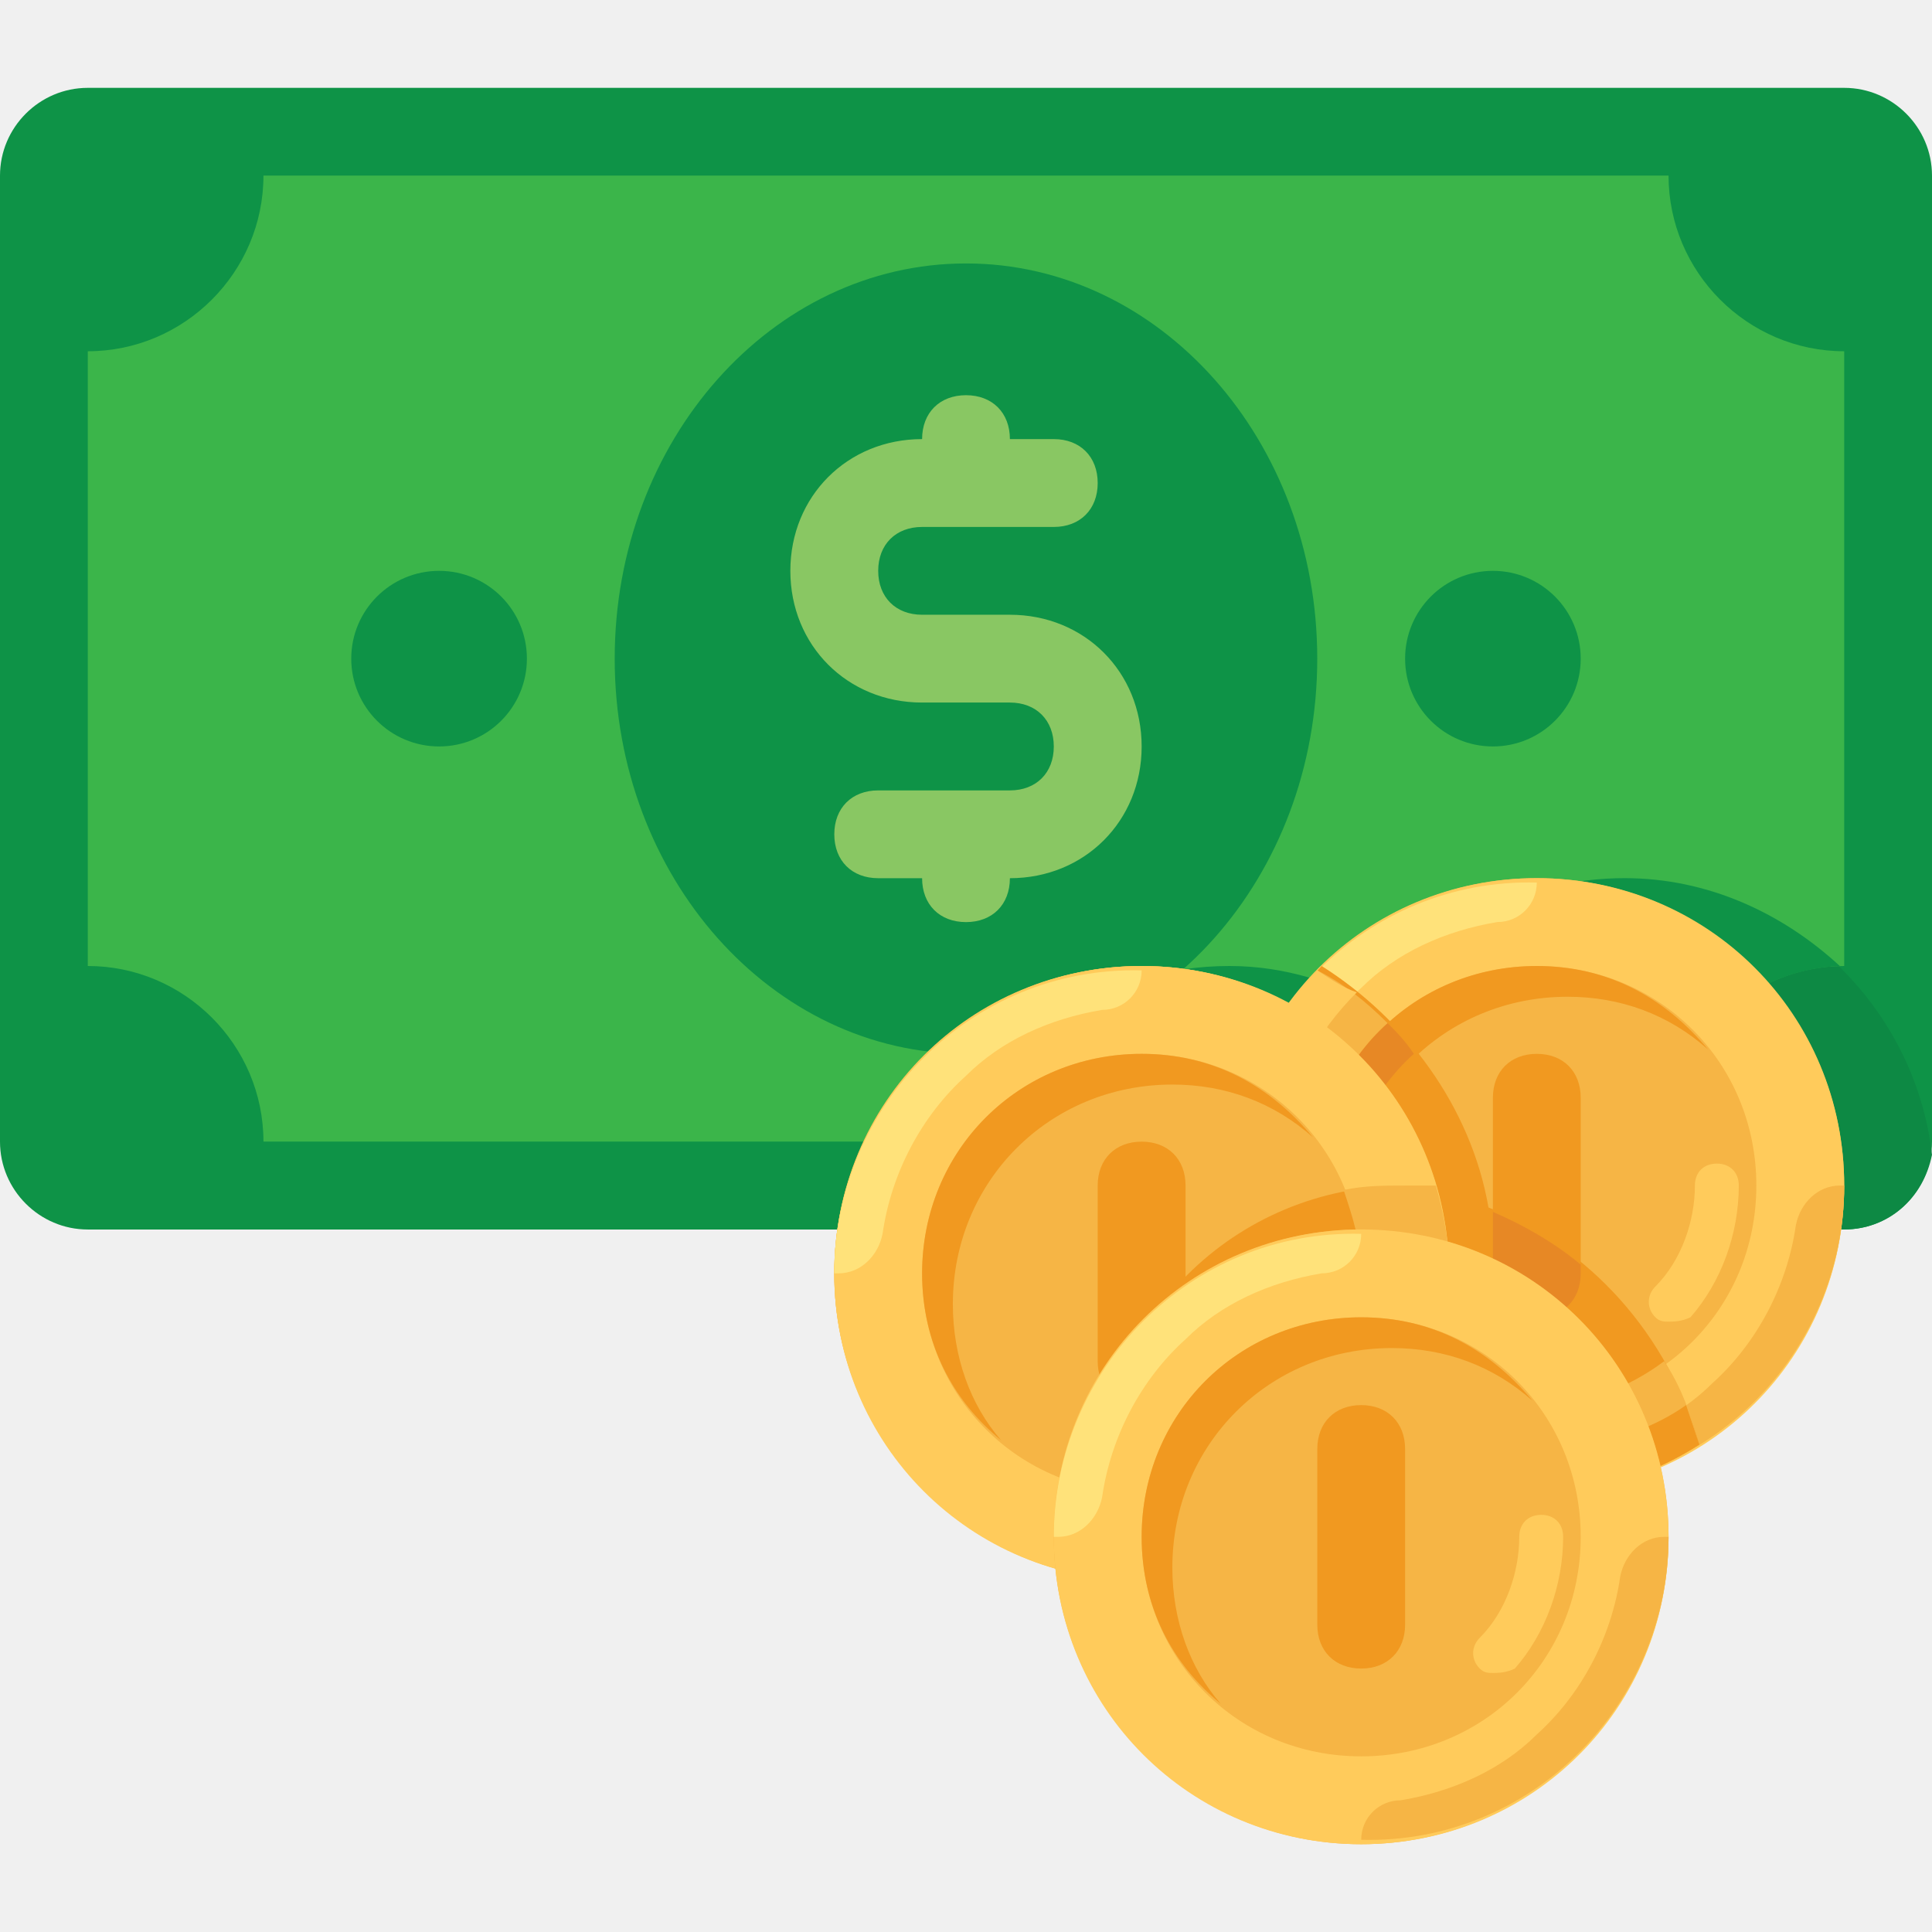
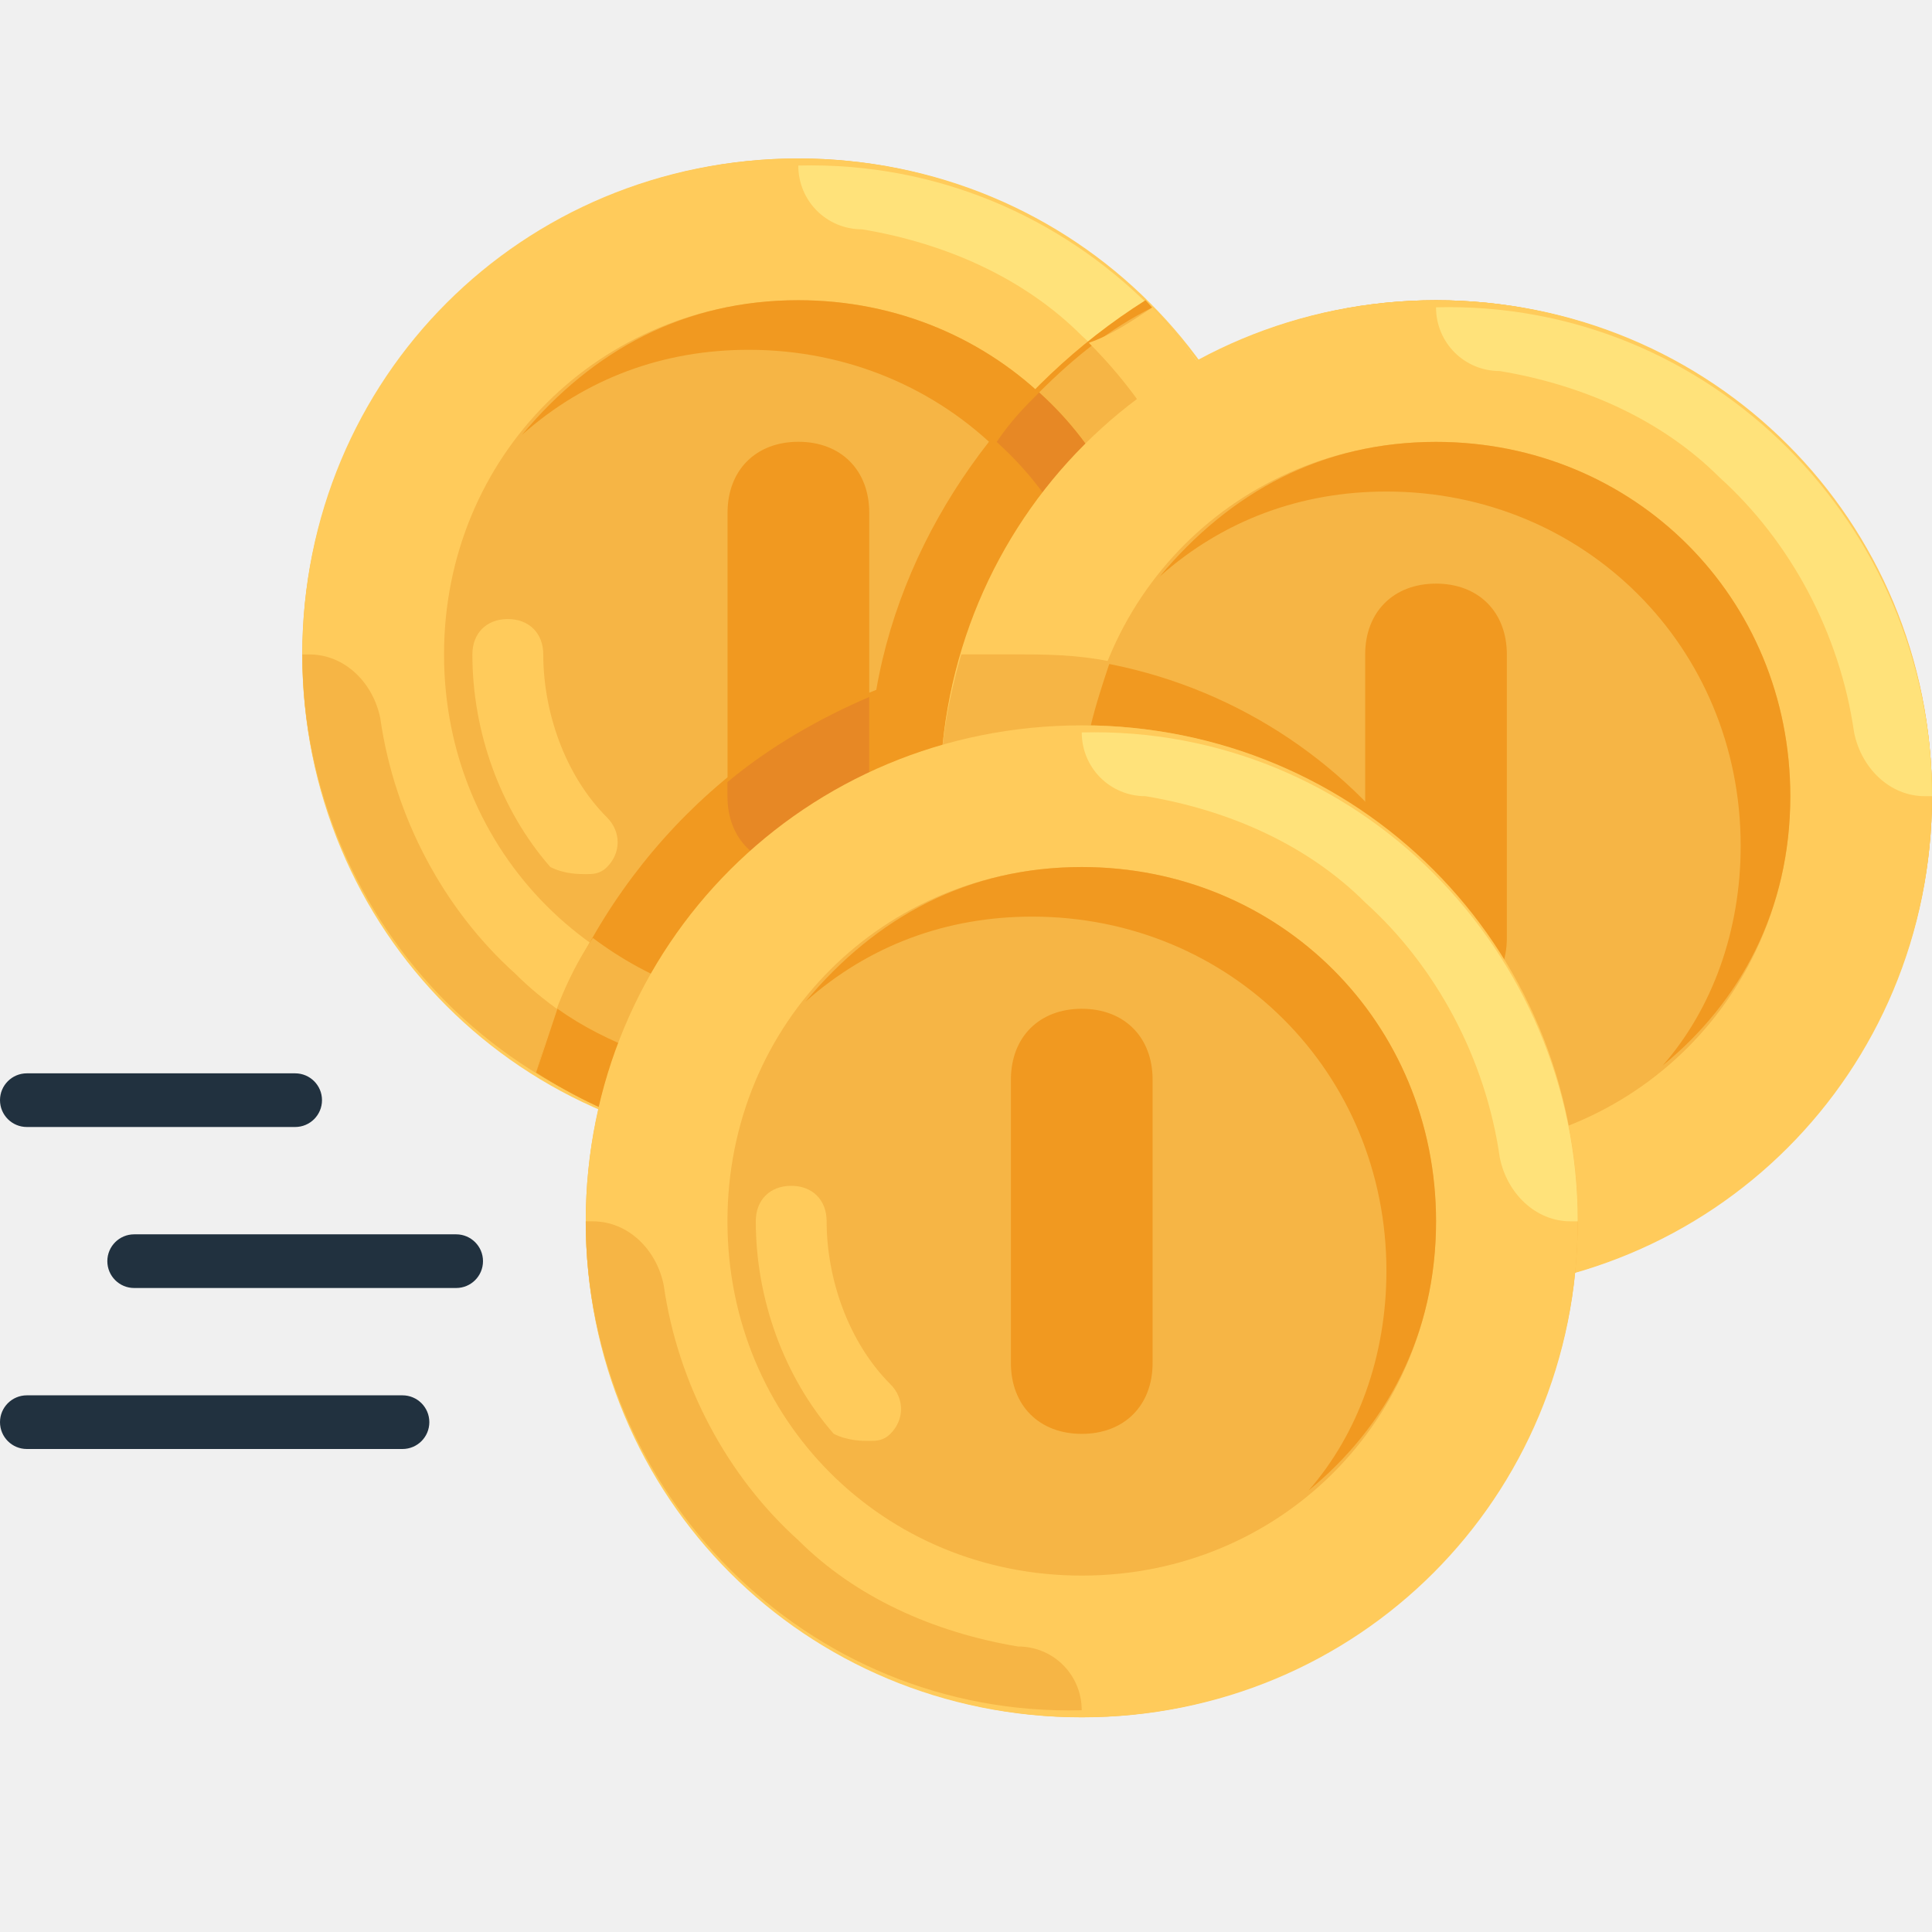
<svg xmlns="http://www.w3.org/2000/svg" width="36" height="36" viewBox="0 0 36 36" fill="none">
-   <g clip-path="url(#clip0)">
-     <path d="M34.364 22.91H1.636C0.736 22.91 0 22.173 0 21.273V3.273C0 2.373 0.736 1.637 1.636 1.637H34.364C35.264 1.637 36 2.373 36 3.273V21.273C36 22.173 35.264 22.91 34.364 22.91Z" fill="#0E9347" />
-     <path d="M30.273 16.363C28.391 16.363 26.673 17.263 25.691 18.736C24.873 18.327 23.973 18 22.909 18C20.046 18 17.673 20.127 17.264 22.909H34.364C35.182 22.909 35.836 22.336 36 21.518C35.673 18.654 33.218 16.363 30.273 16.363Z" fill="#0D8944" />
-     <path d="M31.091 21.272H4.909C4.909 19.472 3.436 18 1.636 18V6.545C3.436 6.545 4.909 5.072 4.909 3.272H31.091C31.091 5.072 32.564 6.545 34.364 6.545V18C32.564 18 31.091 19.472 31.091 21.272Z" fill="#3BB54A" />
-     <path d="M30.273 16.363C28.391 16.363 26.673 17.263 25.691 18.736C24.873 18.327 23.973 18 22.909 18C20.618 18 18.654 19.309 17.755 21.272H31.091C31.091 19.472 32.482 18.081 34.282 18C33.218 17.018 31.827 16.363 30.273 16.363Z" fill="#0E9347" />
-     <path d="M18 19.636C21.615 19.636 24.545 16.34 24.545 12.273C24.545 8.206 21.615 4.909 18 4.909C14.385 4.909 11.454 8.206 11.454 12.273C11.454 16.34 14.385 19.636 18 19.636Z" fill="#0E9347" />
-     <path d="M8.182 13.909C9.086 13.909 9.818 13.177 9.818 12.273C9.818 11.369 9.086 10.637 8.182 10.637C7.278 10.637 6.545 11.369 6.545 12.273C6.545 13.177 7.278 13.909 8.182 13.909Z" fill="#0E9347" />
-     <path d="M27.818 13.909C28.722 13.909 29.454 13.177 29.454 12.273C29.454 11.369 28.722 10.637 27.818 10.637C26.914 10.637 26.182 11.369 26.182 12.273C26.182 13.177 26.914 13.909 27.818 13.909Z" fill="#0E9347" />
-     <path d="M18.818 11.455H17.182C16.691 11.455 16.364 11.128 16.364 10.637C16.364 10.146 16.691 9.819 17.182 9.819H19.636C20.127 9.819 20.454 9.491 20.454 9.001C20.454 8.51 20.127 8.182 19.636 8.182H18.818C18.818 7.691 18.491 7.364 18 7.364C17.509 7.364 17.182 7.692 17.182 8.182C15.791 8.182 14.727 9.246 14.727 10.637C14.727 12.028 15.791 13.091 17.182 13.091H18.818C19.309 13.091 19.636 13.419 19.636 13.91C19.636 14.401 19.309 14.728 18.818 14.728H16.364C15.873 14.728 15.546 15.055 15.546 15.546C15.546 16.037 15.873 16.364 16.364 16.364H17.182C17.182 16.855 17.509 17.182 18 17.182C18.491 17.182 18.818 16.855 18.818 16.364C20.209 16.364 21.273 15.3 21.273 13.91C21.273 12.519 20.209 11.455 18.818 11.455Z" fill="#89C763" />
-     <path d="M21.273 29.455C24.436 29.455 27 26.89 27 23.727C27 20.564 24.436 18 21.273 18C18.11 18 15.545 20.564 15.545 23.727C15.545 26.89 18.11 29.455 21.273 29.455Z" fill="#FFCA5D" />
-     <path d="M28.636 27.818C31.799 27.818 34.364 25.254 34.364 22.091C34.364 18.927 31.799 16.363 28.636 16.363C25.473 16.363 22.909 18.927 22.909 22.091C22.909 25.254 25.473 27.818 28.636 27.818Z" fill="#F6B545" />
-     <path d="M28.636 16.363C25.445 16.363 22.909 18.9 22.909 22.091C22.909 25.282 25.445 27.818 28.636 27.818C31.827 27.818 34.364 25.282 34.364 22.091C34.364 18.9 31.827 16.363 28.636 16.363ZM28.636 26.181C26.346 26.181 24.546 24.381 24.546 22.091C24.546 19.8 26.346 18 28.636 18C30.927 18 32.727 19.8 32.727 22.091C32.727 24.381 30.927 26.181 28.636 26.181Z" fill="#FFCB5B" />
-     <path d="M28.636 27.736C31.827 27.818 34.364 25.2 34.364 22.091H34.282C33.873 22.091 33.545 22.418 33.464 22.827C33.3 23.973 32.727 25.036 31.909 25.773C31.255 26.427 30.355 26.836 29.373 27C28.964 27 28.636 27.327 28.636 27.736Z" fill="#F6B545" />
-     <path d="M28.636 16.445C25.445 16.363 22.909 18.982 22.909 22.091H22.991C23.4 22.091 23.727 21.763 23.809 21.354C23.973 20.209 24.546 19.145 25.364 18.409C26.018 17.754 26.918 17.345 27.9 17.181C28.309 17.182 28.636 16.854 28.636 16.445Z" fill="#FFE27A" />
-     <path d="M25.118 22.664C25.118 20.373 26.918 18.573 29.209 18.573C30.191 18.573 31.091 18.9 31.827 19.555C31.009 18.573 29.945 18 28.636 18C26.346 18 24.546 19.8 24.546 22.091C24.546 23.4 25.118 24.464 26.018 25.2C25.445 24.546 25.118 23.645 25.118 22.664Z" fill="#F19920" />
-     <path d="M31.091 24.627C31.009 24.627 30.927 24.627 30.845 24.545C30.682 24.382 30.682 24.136 30.845 23.973C31.336 23.482 31.582 22.745 31.582 22.091C31.582 21.845 31.745 21.682 31.991 21.682C32.236 21.682 32.4 21.845 32.4 22.091C32.4 22.991 32.073 23.891 31.5 24.545C31.336 24.627 31.173 24.627 31.091 24.627Z" fill="#FFCB5B" />
-     <path d="M28.636 24.546C28.145 24.546 27.818 24.218 27.818 23.728V20.455C27.818 19.964 28.145 19.637 28.636 19.637C29.127 19.637 29.454 19.964 29.454 20.455V23.728C29.454 24.218 29.127 24.546 28.636 24.546Z" fill="#F19920" />
-     <path d="M31.664 26.918C31.091 24.873 29.618 23.236 27.736 22.5C27.409 20.618 26.182 18.982 24.627 18C23.645 19.064 22.991 20.454 22.991 22.009C22.991 25.2 25.527 27.736 28.718 27.736C29.782 27.818 30.764 27.491 31.664 26.918Z" fill="#F19920" />
-     <path d="M26.018 25.2C25.445 24.463 25.036 23.563 25.036 22.582C25.036 21.436 25.527 20.373 26.345 19.636C26.182 19.391 26.018 19.227 25.855 19.064C25.036 19.8 24.545 20.863 24.545 22.091C24.546 23.4 25.118 24.463 26.018 25.2Z" fill="#E78825" />
-     <path d="M27.818 22.582V23.727C27.818 24.218 28.145 24.546 28.636 24.546C29.127 24.546 29.454 24.218 29.454 23.727V23.564C28.964 23.155 28.391 22.828 27.818 22.582Z" fill="#E78825" />
-     <path d="M31.664 26.919C31.5 26.346 31.336 25.855 31.009 25.364C30.355 25.855 29.536 26.182 28.636 26.182C26.346 26.182 24.546 24.382 24.546 22.091C24.546 20.864 25.036 19.8 25.855 19.064C25.445 18.655 25.036 18.328 24.546 18.082C23.564 19.146 22.909 20.537 22.909 22.091C22.909 25.282 25.445 27.818 28.636 27.818C29.782 27.819 30.764 27.491 31.664 26.919Z" fill="#F6B545" />
-     <path d="M31.418 26.182C30.846 26.591 30.109 26.836 29.373 27C28.964 27.082 28.636 27.409 28.636 27.818C29.782 27.818 30.764 27.491 31.664 26.918C31.582 26.672 31.5 26.427 31.418 26.182Z" fill="#F19920" />
-     <path d="M24.546 18.082C23.564 19.146 22.909 20.537 22.909 22.091H22.991C23.4 22.091 23.727 21.764 23.809 21.355C23.973 20.209 24.546 19.227 25.282 18.491C25.036 18.409 24.791 18.246 24.546 18.082Z" fill="#FFCB5B" />
-     <path d="M21.273 29.455C24.436 29.455 27 26.89 27 23.727C27 20.564 24.436 18 21.273 18C18.11 18 15.545 20.564 15.545 23.727C15.545 26.89 18.11 29.455 21.273 29.455Z" fill="#F6B545" />
-     <path d="M20.454 27.818C20.454 28.391 20.536 28.882 20.7 29.454C20.864 29.454 21.109 29.454 21.273 29.454C24.464 29.454 27 26.918 27 23.727C27 23.154 26.918 22.664 26.755 22.091C26.591 22.091 26.346 22.091 26.182 22.091C22.991 22.091 20.454 24.627 20.454 27.818Z" fill="#F19920" />
-     <path d="M21.273 18C18.082 18 15.545 20.536 15.545 23.727C15.545 26.918 18.082 29.455 21.273 29.455C24.464 29.455 27 26.918 27 23.727C27 20.537 24.464 18 21.273 18ZM21.273 27.818C18.982 27.818 17.182 26.018 17.182 23.727C17.182 21.436 18.982 19.636 21.273 19.636C23.564 19.636 25.364 21.436 25.364 23.727C25.364 26.018 23.564 27.818 21.273 27.818Z" fill="#FFCB5B" />
-     <path d="M21.273 29.373C24.464 29.455 27 26.837 27 23.727H26.918C26.509 23.727 26.182 24.055 26.1 24.464C25.936 25.609 25.364 26.673 24.545 27.409C23.891 28.064 22.991 28.473 22.009 28.637C21.6 28.637 21.273 28.964 21.273 29.373Z" fill="#F6B545" />
-     <path d="M21.273 18.082C18.082 18 15.545 20.618 15.545 23.727H15.627C16.036 23.727 16.364 23.4 16.445 22.991C16.609 21.846 17.182 20.782 18 20.046C18.654 19.391 19.555 18.982 20.536 18.818C20.945 18.818 21.273 18.491 21.273 18.082Z" fill="#FFE27A" />
-     <path d="M17.755 24.3C17.755 22.009 19.555 20.209 21.845 20.209C22.827 20.209 23.727 20.537 24.464 21.191C23.645 20.209 22.582 19.637 21.273 19.637C18.982 19.637 17.182 21.437 17.182 23.728C17.182 25.037 17.755 26.1 18.654 26.837C18.082 26.182 17.755 25.282 17.755 24.3Z" fill="#F19920" />
-     <path d="M23.727 26.264C23.645 26.264 23.564 26.264 23.482 26.182C23.318 26.018 23.318 25.773 23.482 25.609C23.973 25.118 24.218 24.382 24.218 23.727C24.218 23.482 24.382 23.318 24.627 23.318C24.873 23.318 25.036 23.482 25.036 23.727C25.036 24.627 24.709 25.527 24.136 26.182C23.973 26.264 23.809 26.264 23.727 26.264Z" fill="#FFCB5B" />
-     <path d="M21.273 26.181C20.782 26.181 20.454 25.854 20.454 25.363V22.091C20.454 21.6 20.782 21.273 21.273 21.273C21.764 21.273 22.091 21.6 22.091 22.091V25.363C22.091 25.854 21.764 26.181 21.273 26.181Z" fill="#F19920" />
-     <path d="M25.036 22.173C25.2 22.664 25.364 23.154 25.364 23.727C25.364 26.018 23.564 27.818 21.273 27.818C21.027 27.818 20.7 27.818 20.455 27.736V27.818C20.455 28.391 20.536 28.882 20.7 29.454C20.864 29.454 21.109 29.454 21.273 29.454C24.464 29.454 27 26.918 27 23.727C27 23.154 26.918 22.664 26.755 22.091C26.591 22.091 26.346 22.091 26.182 22.091C25.773 22.091 25.445 22.091 25.036 22.173Z" fill="#F6B545" />
-     <path d="M25.364 34.364C28.527 34.364 31.091 31.8 31.091 28.637C31.091 25.473 28.527 22.909 25.364 22.909C22.201 22.909 19.636 25.473 19.636 28.637C19.636 31.8 22.201 34.364 25.364 34.364Z" fill="#F6B545" />
-     <path d="M25.364 22.909C22.173 22.909 19.636 25.446 19.636 28.637C19.636 31.827 22.173 34.364 25.364 34.364C28.555 34.364 31.091 31.827 31.091 28.637C31.091 25.446 28.555 22.909 25.364 22.909ZM25.364 32.727C23.073 32.727 21.273 30.927 21.273 28.637C21.273 26.346 23.073 24.546 25.364 24.546C27.654 24.546 29.454 26.346 29.454 28.637C29.454 30.927 27.654 32.727 25.364 32.727Z" fill="#FFCB5B" />
-     <path d="M25.364 34.282C28.555 34.364 31.091 31.746 31.091 28.637H31.009C30.6 28.637 30.273 28.964 30.191 29.373C30.027 30.519 29.455 31.582 28.636 32.319C27.982 32.973 27.082 33.382 26.1 33.546C25.691 33.546 25.364 33.873 25.364 34.282Z" fill="#F6B545" />
-     <path d="M25.364 22.991C22.173 22.909 19.636 25.527 19.636 28.637H19.718C20.127 28.637 20.454 28.309 20.536 27.9C20.7 26.755 21.273 25.691 22.091 24.955C22.745 24.3 23.645 23.891 24.627 23.727C25.036 23.727 25.364 23.4 25.364 22.991Z" fill="#FFE27A" />
-     <path d="M21.845 29.209C21.845 26.919 23.645 25.119 25.936 25.119C26.918 25.119 27.818 25.446 28.555 26.1C27.736 25.119 26.673 24.546 25.364 24.546C23.073 24.546 21.273 26.346 21.273 28.637C21.273 29.946 21.845 31.009 22.745 31.746C22.173 31.091 21.845 30.191 21.845 29.209Z" fill="#F19920" />
-     <path d="M27.818 31.173C27.736 31.173 27.654 31.173 27.573 31.091C27.409 30.927 27.409 30.682 27.573 30.518C28.064 30.027 28.309 29.291 28.309 28.637C28.309 28.391 28.473 28.227 28.718 28.227C28.964 28.227 29.127 28.391 29.127 28.637C29.127 29.537 28.8 30.437 28.227 31.091C28.064 31.173 27.9 31.173 27.818 31.173Z" fill="#FFCB5B" />
-     <path d="M25.364 31.091C24.873 31.091 24.546 30.763 24.546 30.273V27C24.546 26.509 24.873 26.182 25.364 26.182C25.855 26.182 26.182 26.509 26.182 27V30.273C26.182 30.763 25.855 31.091 25.364 31.091Z" fill="#F19920" />
-   </g>
-   <defs>
-     <clipPath id="clip0">
-       <rect width="36" height="36" fill="white" />
-     </clipPath>
-   </defs>
+   <path d="M26.758 24.078C21.654 24.078 17.516 19.94 17.516 14.836C17.516 9.732 21.654 5.594 26.758 5.594C31.862 5.594 36 9.732 36 14.836C36 19.94 31.862 24.078 26.758 24.078Z" fill="#FFCA5D" />
+   <path d="M14.875 21.437C9.771 21.437 5.633 17.299 5.633 12.195C5.633 7.091 9.771 2.953 14.875 2.953C19.979 2.953 24.117 7.091 24.117 12.195C24.117 17.299 19.979 21.437 14.875 21.437Z" fill="#F6B545" />
+   <path d="M14.875 2.953C20.024 2.953 24.117 7.046 24.117 12.195C24.117 17.344 20.024 21.437 14.875 21.437C9.726 21.437 5.633 17.344 5.633 12.195C5.633 7.046 9.726 2.953 14.875 2.953ZM14.875 18.797C18.572 18.797 21.476 15.892 21.476 12.195C21.476 8.498 18.572 5.594 14.875 5.594C11.178 5.594 8.274 8.498 8.274 12.195C8.274 15.892 11.178 18.797 14.875 18.797Z" fill="#FFCB5B" />
+   <path d="M14.876 21.305C9.727 21.437 5.634 17.212 5.634 12.195H5.766C6.426 12.195 6.954 12.723 7.086 13.384C7.35 15.232 8.274 16.948 9.595 18.137C10.651 19.193 12.103 19.853 13.688 20.117C14.348 20.117 14.876 20.645 14.876 21.305Z" fill="#F6B545" />
+   <path d="M14.875 3.085C20.024 2.953 24.117 7.178 24.117 12.195H23.985C23.325 12.195 22.797 11.667 22.665 11.007C22.401 9.158 21.476 7.442 20.156 6.254C19.1 5.197 17.648 4.537 16.063 4.273C15.403 4.273 14.875 3.745 14.875 3.085Z" fill="#FFE27A" />
+   <path d="M20.553 13.119C20.553 9.422 17.648 6.518 13.951 6.518C12.367 6.518 10.915 7.046 9.727 8.102C11.047 6.518 12.763 5.594 14.876 5.594C18.572 5.594 21.477 8.498 21.477 12.195C21.477 14.308 20.553 16.024 19.101 17.212C20.025 16.156 20.553 14.704 20.553 13.119Z" fill="#F19920" />
+   <path d="M10.915 16.288C11.047 16.288 11.179 16.288 11.311 16.156C11.575 15.892 11.575 15.496 11.311 15.232C10.519 14.44 10.123 13.252 10.123 12.195C10.123 11.799 9.858 11.535 9.462 11.535C9.066 11.535 8.802 11.799 8.802 12.195C8.802 13.648 9.33 15.1 10.255 16.156C10.519 16.288 10.783 16.288 10.915 16.288Z" fill="#FFCB5B" />
+   <path d="M14.877 16.154C15.669 16.154 16.197 15.626 16.197 14.834V9.553C16.197 8.76 15.669 8.232 14.877 8.232C14.085 8.232 13.557 8.761 13.557 9.553V14.834C13.557 15.626 14.085 16.154 14.877 16.154Z" fill="#F19920" />
+   <path d="M9.991 19.985C10.915 16.684 13.291 14.043 16.328 12.855C16.856 9.819 18.837 7.178 21.345 5.594C22.929 7.31 23.986 9.555 23.986 12.063C23.986 17.212 19.893 21.305 14.744 21.305C13.027 21.437 11.443 20.909 9.991 19.985Z" fill="#F19920" />
+   <path d="M19.101 17.212C20.025 16.024 20.685 14.572 20.685 12.988C20.685 11.139 19.893 9.423 18.572 8.235C18.837 7.839 19.101 7.575 19.365 7.311C20.685 8.499 21.477 10.215 21.477 12.196C21.477 14.308 20.553 16.024 19.101 17.212Z" fill="#E78825" />
+   <path d="M16.196 12.988V14.837C16.196 15.629 15.667 16.157 14.875 16.157C14.083 16.157 13.555 15.629 13.555 14.837V14.573C14.347 13.912 15.271 13.384 16.196 12.988Z" fill="#E78825" />
+   <path d="M9.99 19.986C10.254 19.062 10.518 18.269 11.046 17.477C12.102 18.269 13.423 18.797 14.875 18.797C18.572 18.797 21.476 15.893 21.476 12.196C21.476 10.216 20.684 8.499 19.364 7.311C20.024 6.651 20.684 6.123 21.476 5.727C23.061 7.443 24.117 9.687 24.117 12.196C24.117 17.345 20.024 21.438 14.875 21.438C13.027 21.438 11.442 20.91 9.99 19.986Z" fill="#F6B545" />
+   <path d="M10.387 18.797C11.311 19.457 12.499 19.853 13.688 20.117C14.348 20.249 14.876 20.777 14.876 21.437C13.027 21.437 11.443 20.909 9.991 19.985C10.123 19.589 10.255 19.193 10.387 18.797Z" fill="#F19920" />
+   <path d="M21.476 5.727C23.061 7.443 24.117 9.687 24.117 12.196H23.985C23.325 12.196 22.797 11.668 22.665 11.008C22.401 9.159 21.476 7.575 20.288 6.387C20.684 6.255 21.08 5.991 21.476 5.727Z" fill="#FFCB5B" />
+   <path d="M26.758 24.078C21.654 24.078 17.516 19.94 17.516 14.836C17.516 9.732 21.654 5.594 26.758 5.594C31.862 5.594 36 9.732 36 14.836C36 19.94 31.862 24.078 26.758 24.078Z" fill="#F6B545" />
+   <path d="M28.078 21.437C28.078 22.361 27.946 23.154 27.682 24.078C27.418 24.078 27.022 24.078 26.758 24.078C21.609 24.078 17.516 19.985 17.516 14.836C17.516 13.912 17.648 13.12 17.912 12.195C18.176 12.195 18.572 12.195 18.836 12.195C23.985 12.195 28.078 16.288 28.078 21.437Z" fill="#F19920" />
+   <path d="M26.758 5.594C31.907 5.594 36 9.687 36 14.836C36 19.985 31.907 24.078 26.758 24.078C21.609 24.078 17.516 19.985 17.516 14.836C17.516 9.687 21.609 5.594 26.758 5.594ZM26.758 21.437C30.455 21.437 33.359 18.532 33.359 14.836C33.359 11.139 30.455 8.234 26.758 8.234C23.061 8.234 20.157 11.139 20.157 14.836C20.157 18.532 23.061 21.437 26.758 21.437Z" fill="#FFCB5B" />
+   <path d="M26.759 23.944C21.609 24.076 17.517 19.851 17.517 14.834H17.649C18.309 14.834 18.837 15.362 18.969 16.022C19.233 17.871 20.157 19.587 21.477 20.775C22.534 21.831 23.986 22.492 25.57 22.756C26.23 22.756 26.759 23.284 26.759 23.944Z" fill="#F6B545" />
+   <path d="M26.758 5.726C31.907 5.594 36 9.819 36 14.836H35.868C35.208 14.836 34.68 14.307 34.548 13.647C34.284 11.799 33.359 10.083 32.039 8.894C30.983 7.838 29.531 7.178 27.946 6.914C27.286 6.914 26.758 6.386 26.758 5.726Z" fill="#FFE27A" />
+   <path d="M32.435 15.76C32.435 12.063 29.531 9.159 25.834 9.159C24.25 9.159 22.797 9.687 21.609 10.743C22.929 9.159 24.646 8.234 26.758 8.234C30.455 8.234 33.36 11.139 33.36 14.836C33.36 16.948 32.435 18.665 30.983 19.853C31.907 18.797 32.435 17.344 32.435 15.76Z" fill="#F19920" />
+   <path d="M22.797 18.927C22.929 18.927 23.061 18.927 23.193 18.795C23.457 18.531 23.457 18.135 23.193 17.871C22.401 17.078 22.005 15.89 22.005 14.834C22.005 14.438 21.741 14.174 21.344 14.174C20.948 14.174 20.684 14.438 20.684 14.834C20.684 16.286 21.212 17.738 22.137 18.795C22.401 18.927 22.665 18.927 22.797 18.927Z" fill="#FFCB5B" />
+   <path d="M26.758 18.797C27.55 18.797 28.078 18.268 28.078 17.476V12.195C28.078 11.403 27.55 10.875 26.758 10.875C25.966 10.875 25.438 11.403 25.438 12.195V17.476C25.438 18.268 25.966 18.797 26.758 18.797Z" fill="#F19920" />
+   <path d="M20.685 12.325C20.421 13.118 20.157 13.91 20.157 14.834C20.157 18.531 23.061 21.435 26.758 21.435C27.154 21.435 27.682 21.435 28.078 21.303V21.435C28.078 22.36 27.946 23.152 27.682 24.076C27.418 24.076 27.022 24.076 26.758 24.076C21.609 24.076 17.516 19.983 17.516 14.834C17.516 13.91 17.648 13.118 17.912 12.193C18.176 12.193 18.572 12.193 18.836 12.193C19.497 12.194 20.025 12.194 20.685 12.325Z" fill="#F6B545" />
+   <path d="M20.157 31.998C15.053 31.998 10.915 27.86 10.915 22.756C10.915 17.651 15.053 13.514 20.157 13.514C25.261 13.514 29.399 17.651 29.399 22.756C29.399 27.86 25.261 31.998 20.157 31.998Z" fill="#F6B545" />
+   <path d="M20.157 13.516C25.306 13.516 29.399 17.608 29.399 22.758C29.399 27.907 25.306 32 20.157 32C15.008 32 10.915 27.907 10.915 22.758C10.915 17.608 15.008 13.516 20.157 13.516ZM20.157 29.359C23.854 29.359 26.758 26.454 26.758 22.758C26.758 19.061 23.854 16.156 20.157 16.156C16.46 16.156 13.555 19.061 13.555 22.758C13.555 26.454 16.46 29.359 20.157 29.359Z" fill="#FFCB5B" />
+   <path d="M20.156 31.868C15.007 32 10.914 27.775 10.914 22.758H11.046C11.706 22.758 12.235 23.286 12.367 23.946C12.631 25.794 13.555 27.511 14.875 28.699C15.931 29.755 17.384 30.415 18.968 30.68C19.628 30.679 20.156 31.207 20.156 31.868Z" fill="#F6B545" />
+   <path d="M20.157 13.648C25.306 13.515 29.399 17.74 29.399 22.758H29.267C28.607 22.758 28.078 22.229 27.946 21.569C27.682 19.721 26.758 18.005 25.438 16.816C24.382 15.76 22.929 15.1 21.345 14.836C20.685 14.836 20.157 14.308 20.157 13.648Z" fill="#FFE27A" />
+   <path d="M25.834 23.682C25.834 19.985 22.93 17.08 19.233 17.08C17.648 17.08 16.196 17.609 15.008 18.665C16.328 17.08 18.045 16.156 20.157 16.156C23.854 16.156 26.759 19.061 26.759 22.758C26.759 24.87 25.834 26.586 24.382 27.775C25.306 26.718 25.834 25.266 25.834 23.682Z" fill="#F19920" />
+   <path d="M16.195 26.849C16.328 26.849 16.459 26.849 16.591 26.717C16.856 26.453 16.856 26.056 16.591 25.793C15.799 25 15.403 23.812 15.403 22.756C15.403 22.36 15.139 22.096 14.743 22.096C14.347 22.096 14.083 22.36 14.083 22.756C14.083 24.208 14.611 25.66 15.535 26.717C15.799 26.849 16.063 26.849 16.195 26.849Z" fill="#FFCB5B" />
+   <path d="M20.157 26.718C20.949 26.718 21.477 26.19 21.477 25.398V20.117C21.477 19.325 20.949 18.797 20.157 18.797C19.365 18.797 18.837 19.325 18.837 20.117V25.398C18.837 26.19 19.365 26.718 20.157 26.718Z" fill="#F19920" />
+   <rect y="26" width="8" height="1" rx="0.5" fill="#21313F" />
+   <rect x="2" y="23" width="7" height="1" rx="0.5" fill="#21313F" />
+   <rect y="20" width="6" height="1" rx="0.5" fill="#21313F" />
</svg>
